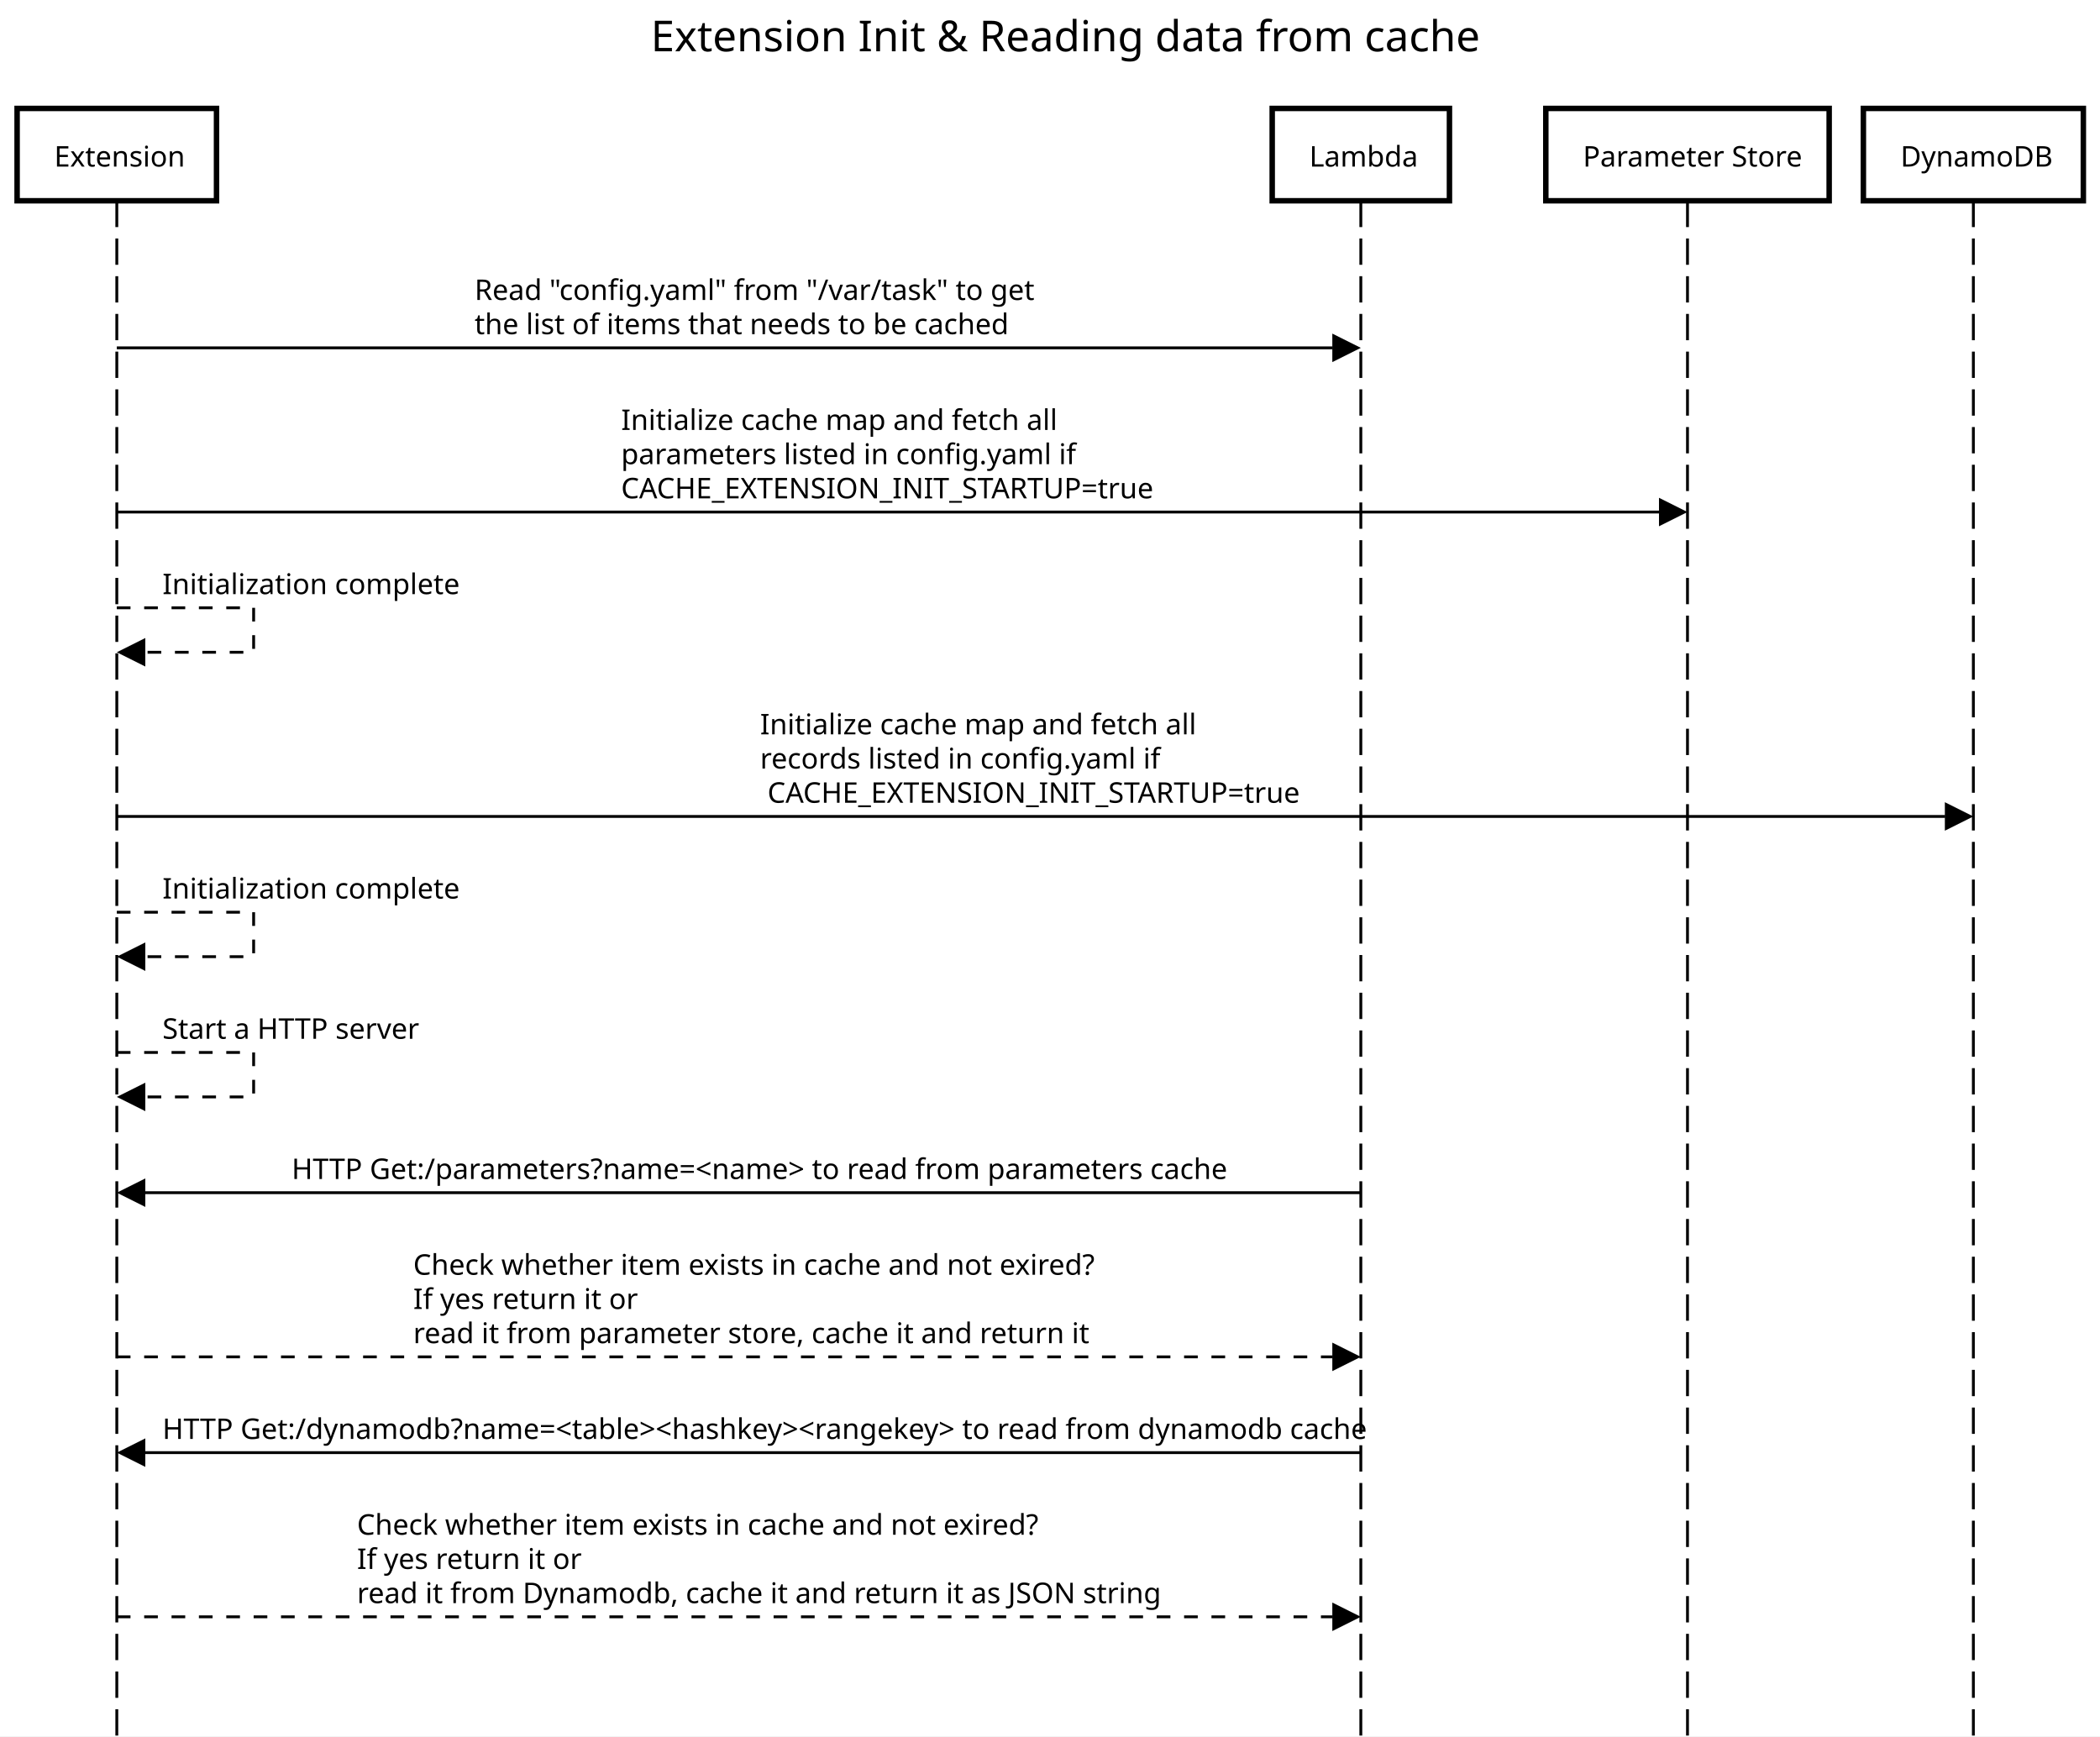
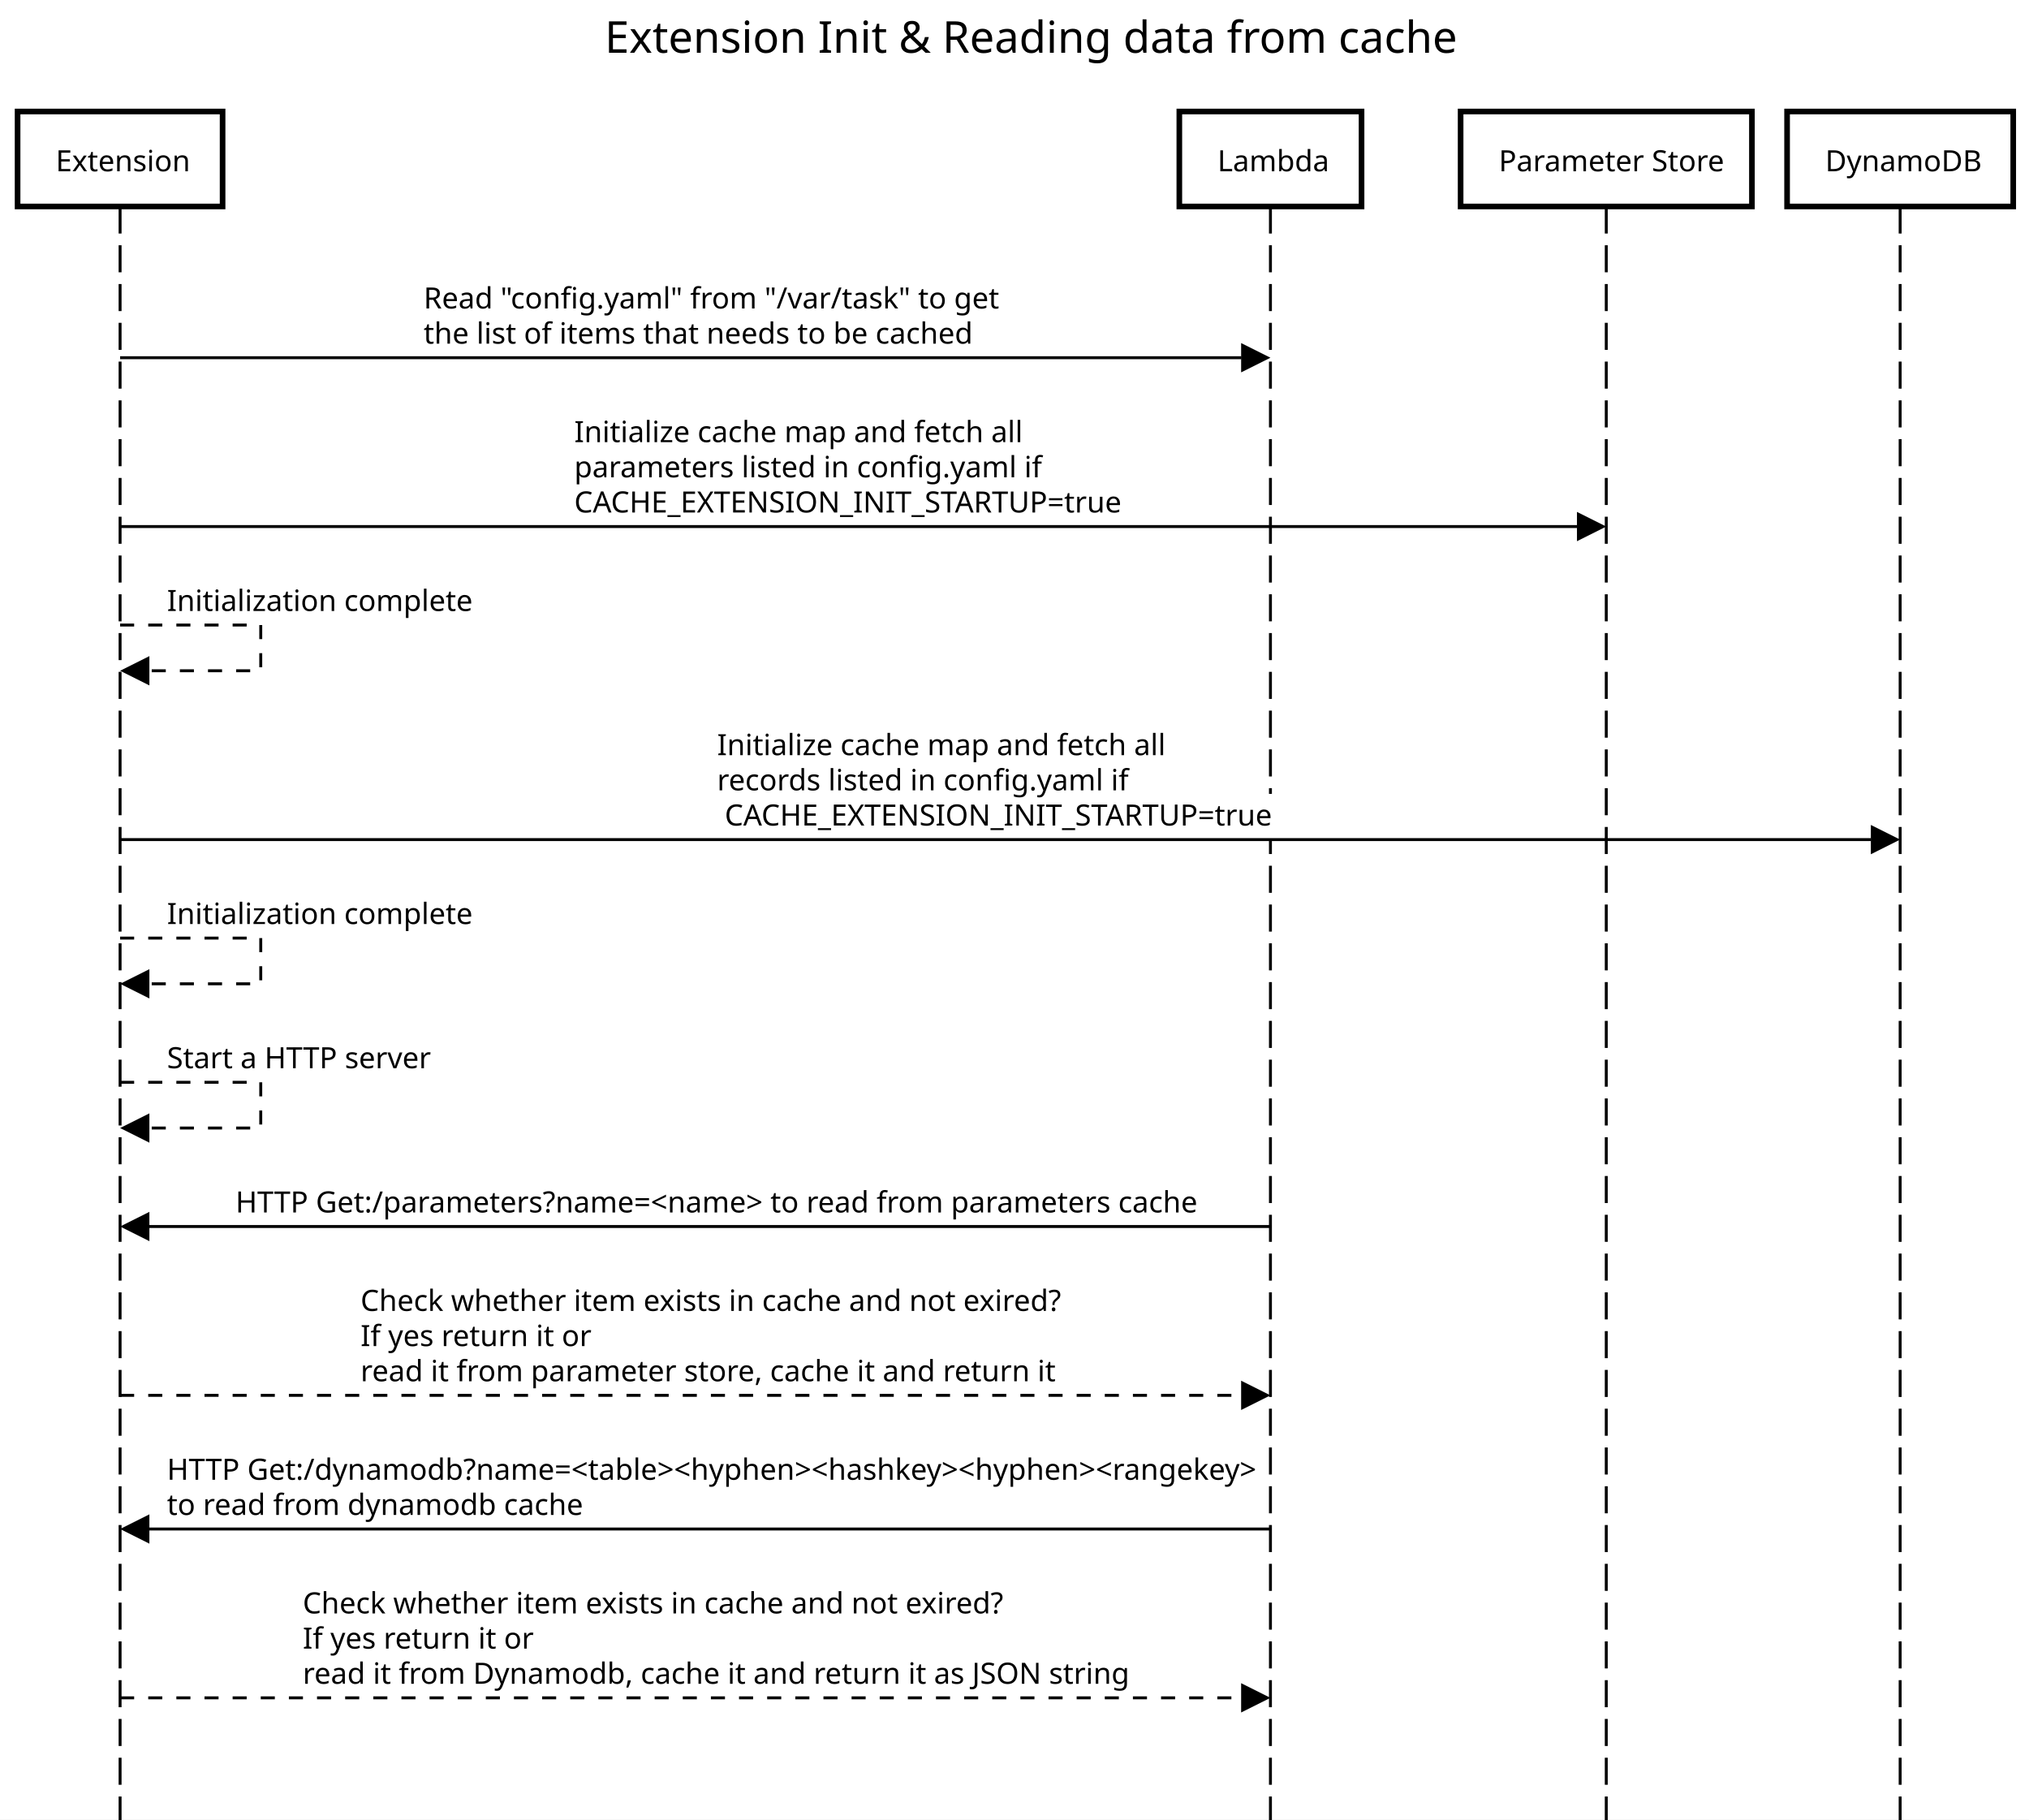
- <svg xmlns="http://www.w3.org/2000/svg" version="1.1" width="1080" height="893">
+ <svg xmlns="http://www.w3.org/2000/svg" version="1.1" width="1015" height="910">
  <defs />
  <g>
    <g />
    <g />
    <g />
    <g />
    <g />
    <g />
    <g />
    <g />
    <g />
    <g />
    <g />
    <g />
    <g />
    <g />
    <g />
    <g />
    <g />
    <g />
    <g />
-     <g>
-       <rect fill="white" stroke="none" x="0" y="0" width="1080" height="893" />
-     </g>
-     <g>
-       <text fill="black" stroke="none" font-family="sans-serif" font-size="16.5pt" font-style="normal" font-weight="normal" text-decoration="normal" x="334.666" y="26.388" text-anchor="start" dominant-baseline="alphabetic" xml:space="preserve">Extension Init &amp; Reading data from cache </text>
-     </g>
-     <g />
-     <g>
-       <path fill="none" stroke="black" paint-order="fill stroke markers" d=" M 60.073 103.264 L 60.073 893.134" stroke-miterlimit="10" stroke-width="1.466" stroke-dasharray="13.532,5.864" />
-       <path fill="none" stroke="black" paint-order="fill stroke markers" d=" M 699.855 103.264 L 699.855 893.134" stroke-miterlimit="10" stroke-width="1.466" stroke-dasharray="13.532,5.864" />
-       <path fill="none" stroke="black" paint-order="fill stroke markers" d=" M 867.852 103.264 L 867.852 893.134" stroke-miterlimit="10" stroke-width="1.466" stroke-dasharray="13.532,5.864" />
-       <path fill="none" stroke="black" paint-order="fill stroke markers" d=" M 1014.871 103.264 L 1014.871 893.134" stroke-miterlimit="10" stroke-width="1.466" stroke-dasharray="13.532,5.864" />
+     <g />
+     <g>
+       <rect fill="white" stroke="none" x="0" y="0" width="1015" height="910" />
+     </g>
+     <g>
+       <text fill="black" stroke="none" font-family="sans-serif" font-size="16.5pt" font-style="normal" font-weight="normal" text-decoration="normal" x="302.504" y="26.388" text-anchor="start" dominant-baseline="alphabetic" xml:space="preserve">Extension Init &amp; Reading data from cache </text>
+     </g>
+     <g />
+     <g>
+       <path fill="none" stroke="black" paint-order="fill stroke markers" d=" M 60.073 103.264 L 60.073 910.725" stroke-miterlimit="10" stroke-width="1.466" stroke-dasharray="13.532,5.864" />
+       <path fill="none" stroke="black" paint-order="fill stroke markers" d=" M 635.532 103.264 L 635.532 910.725" stroke-miterlimit="10" stroke-width="1.466" stroke-dasharray="13.532,5.864" />
+       <path fill="none" stroke="black" paint-order="fill stroke markers" d=" M 803.529 103.264 L 803.529 910.725" stroke-miterlimit="10" stroke-width="1.466" stroke-dasharray="13.532,5.864" />
+       <path fill="none" stroke="black" paint-order="fill stroke markers" d=" M 950.548 103.264 L 950.548 910.725" stroke-miterlimit="10" stroke-width="1.466" stroke-dasharray="13.532,5.864" />
    </g>
    <g>
      <path fill="none" stroke="none" />
      <g>
        <path fill="white" stroke="black" paint-order="fill stroke markers" d=" M 8.796 55.766 L 111.351 55.766 L 111.351 103.264 L 8.796 103.264 L 8.796 55.766 Z" stroke-miterlimit="10" stroke-width="2.815" stroke-dasharray="" />
      </g>
      <g>
        <g />
        <text fill="black" stroke="none" font-family="sans-serif" font-size="11pt" font-style="normal" font-weight="normal" text-decoration="normal" x="27.883" y="85.672" text-anchor="start" dominant-baseline="alphabetic" xml:space="preserve">Extension</text>
      </g>
      <path fill="none" stroke="none" />
      <g>
-         <path fill="white" stroke="black" paint-order="fill stroke markers" d=" M 654.279 55.766 L 745.431 55.766 L 745.431 103.264 L 654.279 103.264 L 654.279 55.766 Z" stroke-miterlimit="10" stroke-width="2.815" stroke-dasharray="" />
-       </g>
-       <g>
-         <g />
-         <text fill="black" stroke="none" font-family="sans-serif" font-size="11pt" font-style="normal" font-weight="normal" text-decoration="normal" x="673.366" y="85.672" text-anchor="start" dominant-baseline="alphabetic" xml:space="preserve">Lambda</text>
-       </g>
-       <path fill="none" stroke="none" />
-       <g>
-         <path fill="white" stroke="black" paint-order="fill stroke markers" d=" M 794.989 55.766 L 940.715 55.766 L 940.715 103.264 L 794.989 103.264 L 794.989 55.766 Z" stroke-miterlimit="10" stroke-width="2.815" stroke-dasharray="" />
-       </g>
-       <g>
-         <g />
-         <text fill="black" stroke="none" font-family="sans-serif" font-size="11pt" font-style="normal" font-weight="normal" text-decoration="normal" x="814.077" y="85.672" text-anchor="start" dominant-baseline="alphabetic" xml:space="preserve">Parameter Store</text>
-       </g>
-       <path fill="none" stroke="none" />
-       <g>
-         <path fill="white" stroke="black" paint-order="fill stroke markers" d=" M 958.307 55.766 L 1071.435 55.766 L 1071.435 103.264 L 958.307 103.264 L 958.307 55.766 Z" stroke-miterlimit="10" stroke-width="2.815" stroke-dasharray="" />
-       </g>
-       <g>
-         <g />
-         <text fill="black" stroke="none" font-family="sans-serif" font-size="11pt" font-style="normal" font-weight="normal" text-decoration="normal" x="977.394" y="85.672" text-anchor="start" dominant-baseline="alphabetic" xml:space="preserve">DynamoDB</text>
-       </g>
-     </g>
-     <g>
-       <g>
-         <g>
-           <rect fill="white" stroke="none" x="241.441" y="138.447" width="277.046" height="22.869" />
-         </g>
-         <g>
-           <rect fill="white" stroke="none" x="241.441" y="156.039" width="263.61" height="22.869" />
-         </g>
-         <text fill="black" stroke="none" font-family="sans-serif" font-size="11pt" font-style="normal" font-weight="normal" text-decoration="normal" x="244.08" y="154.28" text-anchor="start" dominant-baseline="alphabetic" xml:space="preserve">Read "config.yaml" from "/var/task" to get </text>
-         <text fill="black" stroke="none" font-family="sans-serif" font-size="11pt" font-style="normal" font-weight="normal" text-decoration="normal" x="244.08" y="171.871" text-anchor="start" dominant-baseline="alphabetic" xml:space="preserve">the list of items that needs to be cached</text>
-       </g>
-       <g>
-         <path fill="none" stroke="black" paint-order="fill stroke markers" d=" M 60.073 178.908 L 685.371 178.908" stroke-miterlimit="10" stroke-width="1.466" stroke-dasharray="" />
-         <g transform="translate(699.8549,178.9082) translate(-699.8549,-178.9082)">
-           <path fill="black" stroke="none" paint-order="stroke fill markers" d=" M 685.195 171.578 L 699.855 178.908 L 685.195 186.238 Z" />
-         </g>
-       </g>
-       <g>
-         <g>
-           <rect fill="white" stroke="none" x="316.782" y="205.296" width="221.226" height="22.869" />
-         </g>
-         <g>
-           <rect fill="white" stroke="none" x="316.782" y="222.888" width="226.895" height="22.869" />
-         </g>
-         <g>
-           <rect fill="white" stroke="none" x="316.782" y="240.479" width="294.361" height="22.869" />
-         </g>
-         <text fill="black" stroke="none" font-family="sans-serif" font-size="11pt" font-style="normal" font-weight="normal" text-decoration="normal" x="319.421" y="221.128" text-anchor="start" dominant-baseline="alphabetic" xml:space="preserve">Initialize cache map and fetch all </text>
-         <text fill="black" stroke="none" font-family="sans-serif" font-size="11pt" font-style="normal" font-weight="normal" text-decoration="normal" x="319.421" y="238.72" text-anchor="start" dominant-baseline="alphabetic" xml:space="preserve">parameters listed in config.yaml if </text>
-         <text fill="black" stroke="none" font-family="sans-serif" font-size="11pt" font-style="normal" font-weight="normal" text-decoration="normal" x="319.421" y="256.312" text-anchor="start" dominant-baseline="alphabetic" xml:space="preserve">CACHE_EXTENSION_INIT_STARTUP=true</text>
-       </g>
-       <g>
-         <path fill="none" stroke="black" paint-order="fill stroke markers" d=" M 60.073 263.349 L 853.369 263.349" stroke-miterlimit="10" stroke-width="1.466" stroke-dasharray="" />
-         <g transform="translate(867.8525,263.3486) translate(-867.8525,-263.3486)">
-           <path fill="black" stroke="none" paint-order="stroke fill markers" d=" M 853.193 256.019 L 867.852 263.349 L 853.193 270.679 Z" />
+         <path fill="white" stroke="black" paint-order="fill stroke markers" d=" M 589.956 55.766 L 681.108 55.766 L 681.108 103.264 L 589.956 103.264 L 589.956 55.766 Z" stroke-miterlimit="10" stroke-width="2.815" stroke-dasharray="" />
+       </g>
+       <g>
+         <g />
+         <text fill="black" stroke="none" font-family="sans-serif" font-size="11pt" font-style="normal" font-weight="normal" text-decoration="normal" x="609.043" y="85.672" text-anchor="start" dominant-baseline="alphabetic" xml:space="preserve">Lambda</text>
+       </g>
+       <path fill="none" stroke="none" />
+       <g>
+         <path fill="white" stroke="black" paint-order="fill stroke markers" d=" M 730.666 55.766 L 876.392 55.766 L 876.392 103.264 L 730.666 103.264 L 730.666 55.766 Z" stroke-miterlimit="10" stroke-width="2.815" stroke-dasharray="" />
+       </g>
+       <g>
+         <g />
+         <text fill="black" stroke="none" font-family="sans-serif" font-size="11pt" font-style="normal" font-weight="normal" text-decoration="normal" x="749.753" y="85.672" text-anchor="start" dominant-baseline="alphabetic" xml:space="preserve">Parameter Store</text>
+       </g>
+       <path fill="none" stroke="none" />
+       <g>
+         <path fill="white" stroke="black" paint-order="fill stroke markers" d=" M 893.984 55.766 L 1007.111 55.766 L 1007.111 103.264 L 893.984 103.264 L 893.984 55.766 Z" stroke-miterlimit="10" stroke-width="2.815" stroke-dasharray="" />
+       </g>
+       <g>
+         <g />
+         <text fill="black" stroke="none" font-family="sans-serif" font-size="11pt" font-style="normal" font-weight="normal" text-decoration="normal" x="913.071" y="85.672" text-anchor="start" dominant-baseline="alphabetic" xml:space="preserve">DynamoDB</text>
+       </g>
+     </g>
+     <g>
+       <g>
+         <g>
+           <rect fill="white" stroke="none" x="209.28" y="138.447" width="277.046" height="22.869" />
+         </g>
+         <g>
+           <rect fill="white" stroke="none" x="209.28" y="156.039" width="263.61" height="22.869" />
+         </g>
+         <text fill="black" stroke="none" font-family="sans-serif" font-size="11pt" font-style="normal" font-weight="normal" text-decoration="normal" x="211.918" y="154.28" text-anchor="start" dominant-baseline="alphabetic" xml:space="preserve">Read "config.yaml" from "/var/task" to get </text>
+         <text fill="black" stroke="none" font-family="sans-serif" font-size="11pt" font-style="normal" font-weight="normal" text-decoration="normal" x="211.918" y="171.871" text-anchor="start" dominant-baseline="alphabetic" xml:space="preserve">the list of items that needs to be cached</text>
+       </g>
+       <g>
+         <path fill="none" stroke="black" paint-order="fill stroke markers" d=" M 60.073 178.908 L 621.048 178.908" stroke-miterlimit="10" stroke-width="1.466" stroke-dasharray="" />
+         <g transform="translate(635.5316,178.9082) translate(-635.5316,-178.9082)">
+           <path fill="black" stroke="none" paint-order="stroke fill markers" d=" M 620.872 171.578 L 635.532 178.908 L 620.872 186.238 Z" />
+         </g>
+       </g>
+       <g>
+         <g>
+           <rect fill="white" stroke="none" x="284.621" y="205.296" width="221.226" height="22.869" />
+         </g>
+         <g>
+           <rect fill="white" stroke="none" x="284.621" y="222.888" width="226.895" height="22.869" />
+         </g>
+         <g>
+           <rect fill="white" stroke="none" x="284.621" y="240.479" width="294.361" height="22.869" />
+         </g>
+         <text fill="black" stroke="none" font-family="sans-serif" font-size="11pt" font-style="normal" font-weight="normal" text-decoration="normal" x="287.259" y="221.128" text-anchor="start" dominant-baseline="alphabetic" xml:space="preserve">Initialize cache map and fetch all </text>
+         <text fill="black" stroke="none" font-family="sans-serif" font-size="11pt" font-style="normal" font-weight="normal" text-decoration="normal" x="287.259" y="238.72" text-anchor="start" dominant-baseline="alphabetic" xml:space="preserve">parameters listed in config.yaml if </text>
+         <text fill="black" stroke="none" font-family="sans-serif" font-size="11pt" font-style="normal" font-weight="normal" text-decoration="normal" x="287.259" y="256.312" text-anchor="start" dominant-baseline="alphabetic" xml:space="preserve">CACHE_EXTENSION_INIT_STARTUP=true</text>
+       </g>
+       <g>
+         <path fill="none" stroke="black" paint-order="fill stroke markers" d=" M 60.073 263.349 L 789.045 263.349" stroke-miterlimit="10" stroke-width="1.466" stroke-dasharray="" />
+         <g transform="translate(803.5291,263.3486) translate(-803.5291,-263.3486)">
+           <path fill="black" stroke="none" paint-order="stroke fill markers" d=" M 788.869 256.019 L 803.529 263.349 L 788.869 270.679 Z" />
        </g>
      </g>
      <g>
        <g>
          <rect fill="white" stroke="none" x="80.89" y="289.736" width="145.435" height="22.869" />
        </g>
        <text fill="black" stroke="none" font-family="sans-serif" font-size="11pt" font-style="normal" font-weight="normal" text-decoration="normal" x="83.529" y="305.569" text-anchor="start" dominant-baseline="alphabetic" xml:space="preserve">Initialization complete</text>
      </g>
      <g>
        <path fill="none" stroke="black" paint-order="fill stroke markers" d=" M 60.073 312.606 L 130.44 312.606 L 130.44 335.475 L 74.557 335.475" stroke-miterlimit="10" stroke-width="1.466" stroke-dasharray="7.037" />
        <g transform="translate(60.07333,335.4748) translate(-60.07333,-335.4748)">
          <path fill="black" stroke="none" paint-order="stroke fill markers" d=" M 74.733 328.145 L 60.073 335.475 L 74.733 342.805 Z" />
        </g>
      </g>
      <g>
        <g>
-           <rect fill="white" stroke="none" x="388.255" y="361.862" width="221.226" height="22.869" />
-         </g>
-         <g>
-           <rect fill="white" stroke="none" x="388.255" y="379.454" width="201.634" height="22.869" />
-         </g>
-         <g>
-           <rect fill="white" stroke="none" x="388.255" y="397.046" width="298.434" height="22.869" />
-         </g>
-         <text fill="black" stroke="none" font-family="sans-serif" font-size="11pt" font-style="normal" font-weight="normal" text-decoration="normal" x="390.894" y="377.695" text-anchor="start" dominant-baseline="alphabetic" xml:space="preserve">Initialize cache map and fetch all </text>
-         <text fill="black" stroke="none" font-family="sans-serif" font-size="11pt" font-style="normal" font-weight="normal" text-decoration="normal" x="390.894" y="395.287" text-anchor="start" dominant-baseline="alphabetic" xml:space="preserve">records listed in config.yaml if </text>
-         <text fill="black" stroke="none" font-family="sans-serif" font-size="11pt" font-style="normal" font-weight="normal" text-decoration="normal" x="390.894" y="412.879" text-anchor="start" dominant-baseline="alphabetic" xml:space="preserve"> CACHE_EXTENSION_INIT_STARTUP=true</text>
-       </g>
-       <g>
-         <path fill="none" stroke="black" paint-order="fill stroke markers" d=" M 60.073 419.915 L 1000.387 419.915" stroke-miterlimit="10" stroke-width="1.466" stroke-dasharray="" />
-         <g transform="translate(1014.871,419.9152) translate(-1014.871,-419.9152)">
-           <path fill="black" stroke="none" paint-order="stroke fill markers" d=" M 1000.211 412.585 L 1014.871 419.915 L 1000.211 427.245 Z" />
+           <rect fill="white" stroke="none" x="356.093" y="361.862" width="221.226" height="22.869" />
+         </g>
+         <g>
+           <rect fill="white" stroke="none" x="356.093" y="379.454" width="201.634" height="22.869" />
+         </g>
+         <g>
+           <rect fill="white" stroke="none" x="356.093" y="397.046" width="298.434" height="22.869" />
+         </g>
+         <text fill="black" stroke="none" font-family="sans-serif" font-size="11pt" font-style="normal" font-weight="normal" text-decoration="normal" x="358.732" y="377.695" text-anchor="start" dominant-baseline="alphabetic" xml:space="preserve">Initialize cache map and fetch all </text>
+         <text fill="black" stroke="none" font-family="sans-serif" font-size="11pt" font-style="normal" font-weight="normal" text-decoration="normal" x="358.732" y="395.287" text-anchor="start" dominant-baseline="alphabetic" xml:space="preserve">records listed in config.yaml if </text>
+         <text fill="black" stroke="none" font-family="sans-serif" font-size="11pt" font-style="normal" font-weight="normal" text-decoration="normal" x="358.732" y="412.879" text-anchor="start" dominant-baseline="alphabetic" xml:space="preserve"> CACHE_EXTENSION_INIT_STARTUP=true</text>
+       </g>
+       <g>
+         <path fill="none" stroke="black" paint-order="fill stroke markers" d=" M 60.073 419.915 L 936.064 419.915" stroke-miterlimit="10" stroke-width="1.466" stroke-dasharray="" />
+         <g transform="translate(950.5476,419.9152) translate(-950.5476,-419.9152)">
+           <path fill="black" stroke="none" paint-order="stroke fill markers" d=" M 935.888 412.585 L 950.548 419.915 L 935.888 427.245 Z" />
        </g>
      </g>
      <g>
        <g>
          <rect fill="white" stroke="none" x="80.89" y="446.303" width="145.435" height="22.869" />
        </g>
        <text fill="black" stroke="none" font-family="sans-serif" font-size="11pt" font-style="normal" font-weight="normal" text-decoration="normal" x="83.529" y="462.135" text-anchor="start" dominant-baseline="alphabetic" xml:space="preserve">Initialization complete</text>
      </g>
      <g>
        <path fill="none" stroke="black" paint-order="fill stroke markers" d=" M 60.073 469.172 L 130.44 469.172 L 130.44 492.041 L 74.557 492.041" stroke-miterlimit="10" stroke-width="1.466" stroke-dasharray="7.037" />
        <g transform="translate(60.07333,492.0415) translate(-60.07333,-492.0415)">
          <path fill="black" stroke="none" paint-order="stroke fill markers" d=" M 74.733 484.712 L 60.073 492.041 L 74.733 499.371 Z" />
        </g>
      </g>
      <g>
        <g>
          <rect fill="white" stroke="none" x="80.89" y="518.429" width="135.614" height="22.869" />
        </g>
        <text fill="black" stroke="none" font-family="sans-serif" font-size="11pt" font-style="normal" font-weight="normal" text-decoration="normal" x="83.529" y="534.262" text-anchor="start" dominant-baseline="alphabetic" xml:space="preserve">Start a HTTP server</text>
      </g>
      <g>
        <path fill="none" stroke="black" paint-order="fill stroke markers" d=" M 60.073 541.298 L 130.44 541.298 L 130.44 564.168 L 74.557 564.168" stroke-miterlimit="10" stroke-width="1.466" stroke-dasharray="7.037" />
        <g transform="translate(60.07333,564.1677) translate(-60.07333,-564.1677)">
          <path fill="black" stroke="none" paint-order="stroke fill markers" d=" M 74.733 556.838 L 60.073 564.168 L 74.733 571.498 Z" />
        </g>
      </g>
      <g>
        <g>
-           <rect fill="white" stroke="none" x="147.343" y="590.555" width="465.242" height="22.869" />
-         </g>
-         <text fill="black" stroke="none" font-family="sans-serif" font-size="11pt" font-style="normal" font-weight="normal" text-decoration="normal" x="149.982" y="606.388" text-anchor="start" dominant-baseline="alphabetic" xml:space="preserve">HTTP Get:/parameters?name=&lt;name&gt; to read from parameters cache</text>
-       </g>
-       <g>
-         <path fill="none" stroke="black" paint-order="fill stroke markers" d=" M 699.855 613.425 L 74.557 613.425" stroke-miterlimit="10" stroke-width="1.466" stroke-dasharray="" />
+           <rect fill="white" stroke="none" x="115.182" y="590.555" width="465.242" height="22.869" />
+         </g>
+         <text fill="black" stroke="none" font-family="sans-serif" font-size="11pt" font-style="normal" font-weight="normal" text-decoration="normal" x="117.82" y="606.388" text-anchor="start" dominant-baseline="alphabetic" xml:space="preserve">HTTP Get:/parameters?name=&lt;name&gt; to read from parameters cache</text>
+       </g>
+       <g>
+         <path fill="none" stroke="black" paint-order="fill stroke markers" d=" M 635.532 613.425 L 74.557 613.425" stroke-miterlimit="10" stroke-width="1.466" stroke-dasharray="" />
        <g transform="translate(60.07333,613.4246) translate(-60.07333,-613.4246)">
          <path fill="black" stroke="none" paint-order="stroke fill markers" d=" M 74.733 606.095 L 60.073 613.425 L 74.733 620.754 Z" />
        </g>
      </g>
      <g>
        <g>
-           <rect fill="white" stroke="none" x="209.87" y="639.812" width="340.188" height="22.869" />
-         </g>
-         <g>
-           <rect fill="white" stroke="none" x="209.87" y="657.404" width="115.263" height="22.869" />
-         </g>
-         <g>
-           <rect fill="white" stroke="none" x="209.87" y="674.996" width="327.94" height="22.869" />
-         </g>
-         <text fill="black" stroke="none" font-family="sans-serif" font-size="11pt" font-style="normal" font-weight="normal" text-decoration="normal" x="212.509" y="655.645" text-anchor="start" dominant-baseline="alphabetic" xml:space="preserve">Check whether item exists in cache and not exired?</text>
-         <text fill="black" stroke="none" font-family="sans-serif" font-size="11pt" font-style="normal" font-weight="normal" text-decoration="normal" x="212.509" y="673.237" text-anchor="start" dominant-baseline="alphabetic" xml:space="preserve">If yes return it or </text>
-         <text fill="black" stroke="none" font-family="sans-serif" font-size="11pt" font-style="normal" font-weight="normal" text-decoration="normal" x="212.509" y="690.828" text-anchor="start" dominant-baseline="alphabetic" xml:space="preserve">read it from parameter store, cache it and return it</text>
-       </g>
-       <g>
-         <path fill="none" stroke="black" paint-order="fill stroke markers" d=" M 60.073 697.865 L 685.371 697.865" stroke-miterlimit="10" stroke-width="1.466" stroke-dasharray="7.037" />
-         <g transform="translate(699.8549,697.865) translate(-699.8549,-697.865)">
-           <path fill="black" stroke="none" paint-order="stroke fill markers" d=" M 685.195 690.535 L 699.855 697.865 L 685.195 705.195 Z" />
-         </g>
-       </g>
-       <g>
-         <g>
-           <rect fill="white" stroke="none" x="80.89" y="724.253" width="598.148" height="22.869" />
-         </g>
-         <text fill="black" stroke="none" font-family="sans-serif" font-size="11pt" font-style="normal" font-weight="normal" text-decoration="normal" x="83.529" y="740.085" text-anchor="start" dominant-baseline="alphabetic" xml:space="preserve">HTTP Get:/dynamodb?name=&lt;table&gt;&lt;hashkey&gt;&lt;rangekey&gt; to read from dynamodb cache</text>
-       </g>
-       <g>
-         <path fill="none" stroke="black" paint-order="fill stroke markers" d=" M 699.855 747.122 L 74.557 747.122" stroke-miterlimit="10" stroke-width="1.466" stroke-dasharray="" />
-         <g transform="translate(60.07333,747.1219) translate(-60.07333,-747.1219)">
-           <path fill="black" stroke="none" paint-order="stroke fill markers" d=" M 74.733 739.792 L 60.073 747.122 L 74.733 754.452 Z" />
-         </g>
-       </g>
-       <g>
-         <g>
-           <rect fill="white" stroke="none" x="180.962" y="773.51" width="340.188" height="22.869" />
-         </g>
-         <g>
-           <rect fill="white" stroke="none" x="180.962" y="791.101" width="115.263" height="22.869" />
-         </g>
-         <g>
-           <rect fill="white" stroke="none" x="180.962" y="808.693" width="398.005" height="22.869" />
-         </g>
-         <text fill="black" stroke="none" font-family="sans-serif" font-size="11pt" font-style="normal" font-weight="normal" text-decoration="normal" x="183.601" y="789.342" text-anchor="start" dominant-baseline="alphabetic" xml:space="preserve">Check whether item exists in cache and not exired?</text>
-         <text fill="black" stroke="none" font-family="sans-serif" font-size="11pt" font-style="normal" font-weight="normal" text-decoration="normal" x="183.601" y="806.934" text-anchor="start" dominant-baseline="alphabetic" xml:space="preserve">If yes return it or </text>
-         <text fill="black" stroke="none" font-family="sans-serif" font-size="11pt" font-style="normal" font-weight="normal" text-decoration="normal" x="183.601" y="824.526" text-anchor="start" dominant-baseline="alphabetic" xml:space="preserve">read it from Dynamodb, cache it and return it as JSON string</text>
-       </g>
-       <g>
-         <path fill="none" stroke="black" paint-order="fill stroke markers" d=" M 60.073 831.562 L 685.371 831.562" stroke-miterlimit="10" stroke-width="1.466" stroke-dasharray="7.037" />
-         <g transform="translate(699.8549,831.5624) translate(-699.8549,-831.5624)">
-           <path fill="black" stroke="none" paint-order="stroke fill markers" d=" M 685.195 824.232 L 699.855 831.562 L 685.195 838.892 Z" />
+           <rect fill="white" stroke="none" x="177.708" y="639.812" width="340.188" height="22.869" />
+         </g>
+         <g>
+           <rect fill="white" stroke="none" x="177.708" y="657.404" width="115.263" height="22.869" />
+         </g>
+         <g>
+           <rect fill="white" stroke="none" x="177.708" y="674.996" width="327.94" height="22.869" />
+         </g>
+         <text fill="black" stroke="none" font-family="sans-serif" font-size="11pt" font-style="normal" font-weight="normal" text-decoration="normal" x="180.347" y="655.645" text-anchor="start" dominant-baseline="alphabetic" xml:space="preserve">Check whether item exists in cache and not exired?</text>
+         <text fill="black" stroke="none" font-family="sans-serif" font-size="11pt" font-style="normal" font-weight="normal" text-decoration="normal" x="180.347" y="673.237" text-anchor="start" dominant-baseline="alphabetic" xml:space="preserve">If yes return it or </text>
+         <text fill="black" stroke="none" font-family="sans-serif" font-size="11pt" font-style="normal" font-weight="normal" text-decoration="normal" x="180.347" y="690.828" text-anchor="start" dominant-baseline="alphabetic" xml:space="preserve">read it from parameter store, cache it and return it</text>
+       </g>
+       <g>
+         <path fill="none" stroke="black" paint-order="fill stroke markers" d=" M 60.073 697.865 L 621.048 697.865" stroke-miterlimit="10" stroke-width="1.466" stroke-dasharray="7.037" />
+         <g transform="translate(635.5316,697.865) translate(-635.5316,-697.865)">
+           <path fill="black" stroke="none" paint-order="stroke fill markers" d=" M 620.872 690.535 L 635.532 697.865 L 620.872 705.195 Z" />
+         </g>
+       </g>
+       <g>
+         <g>
+           <rect fill="white" stroke="none" x="80.89" y="724.253" width="533.824" height="22.869" />
+         </g>
+         <g>
+           <rect fill="white" stroke="none" x="80.89" y="741.844" width="200.038" height="22.869" />
+         </g>
+         <text fill="black" stroke="none" font-family="sans-serif" font-size="11pt" font-style="normal" font-weight="normal" text-decoration="normal" x="83.529" y="740.085" text-anchor="start" dominant-baseline="alphabetic" xml:space="preserve">HTTP Get:/dynamodb?name=&lt;table&gt;&lt;hyphen&gt;&lt;hashkey&gt;&lt;hyphen&gt;&lt;rangekey&gt; </text>
+         <text fill="black" stroke="none" font-family="sans-serif" font-size="11pt" font-style="normal" font-weight="normal" text-decoration="normal" x="83.529" y="757.677" text-anchor="start" dominant-baseline="alphabetic" xml:space="preserve">to read from dynamodb cache</text>
+       </g>
+       <g>
+         <path fill="none" stroke="black" paint-order="fill stroke markers" d=" M 635.532 764.714 L 74.557 764.714" stroke-miterlimit="10" stroke-width="1.466" stroke-dasharray="" />
+         <g transform="translate(60.07333,764.7137) translate(-60.07333,-764.7137)">
+           <path fill="black" stroke="none" paint-order="stroke fill markers" d=" M 74.733 757.384 L 60.073 764.714 L 74.733 772.044 Z" />
+         </g>
+       </g>
+       <g>
+         <g>
+           <rect fill="white" stroke="none" x="148.8" y="791.101" width="340.188" height="22.869" />
+         </g>
+         <g>
+           <rect fill="white" stroke="none" x="148.8" y="808.693" width="115.263" height="22.869" />
+         </g>
+         <g>
+           <rect fill="white" stroke="none" x="148.8" y="826.285" width="398.005" height="22.869" />
+         </g>
+         <text fill="black" stroke="none" font-family="sans-serif" font-size="11pt" font-style="normal" font-weight="normal" text-decoration="normal" x="151.439" y="806.934" text-anchor="start" dominant-baseline="alphabetic" xml:space="preserve">Check whether item exists in cache and not exired?</text>
+         <text fill="black" stroke="none" font-family="sans-serif" font-size="11pt" font-style="normal" font-weight="normal" text-decoration="normal" x="151.439" y="824.526" text-anchor="start" dominant-baseline="alphabetic" xml:space="preserve">If yes return it or </text>
+         <text fill="black" stroke="none" font-family="sans-serif" font-size="11pt" font-style="normal" font-weight="normal" text-decoration="normal" x="151.439" y="842.117" text-anchor="start" dominant-baseline="alphabetic" xml:space="preserve">read it from Dynamodb, cache it and return it as JSON string</text>
+       </g>
+       <g>
+         <path fill="none" stroke="black" paint-order="fill stroke markers" d=" M 60.073 849.154 L 621.048 849.154" stroke-miterlimit="10" stroke-width="1.466" stroke-dasharray="7.037" />
+         <g transform="translate(635.5316,849.1541) translate(-635.5316,-849.1541)">
+           <path fill="black" stroke="none" paint-order="stroke fill markers" d=" M 620.872 841.824 L 635.532 849.154 L 620.872 856.484 Z" />
        </g>
      </g>
    </g>
    <g />
    <g />
    <g />
    <g />
  </g>
</svg>
